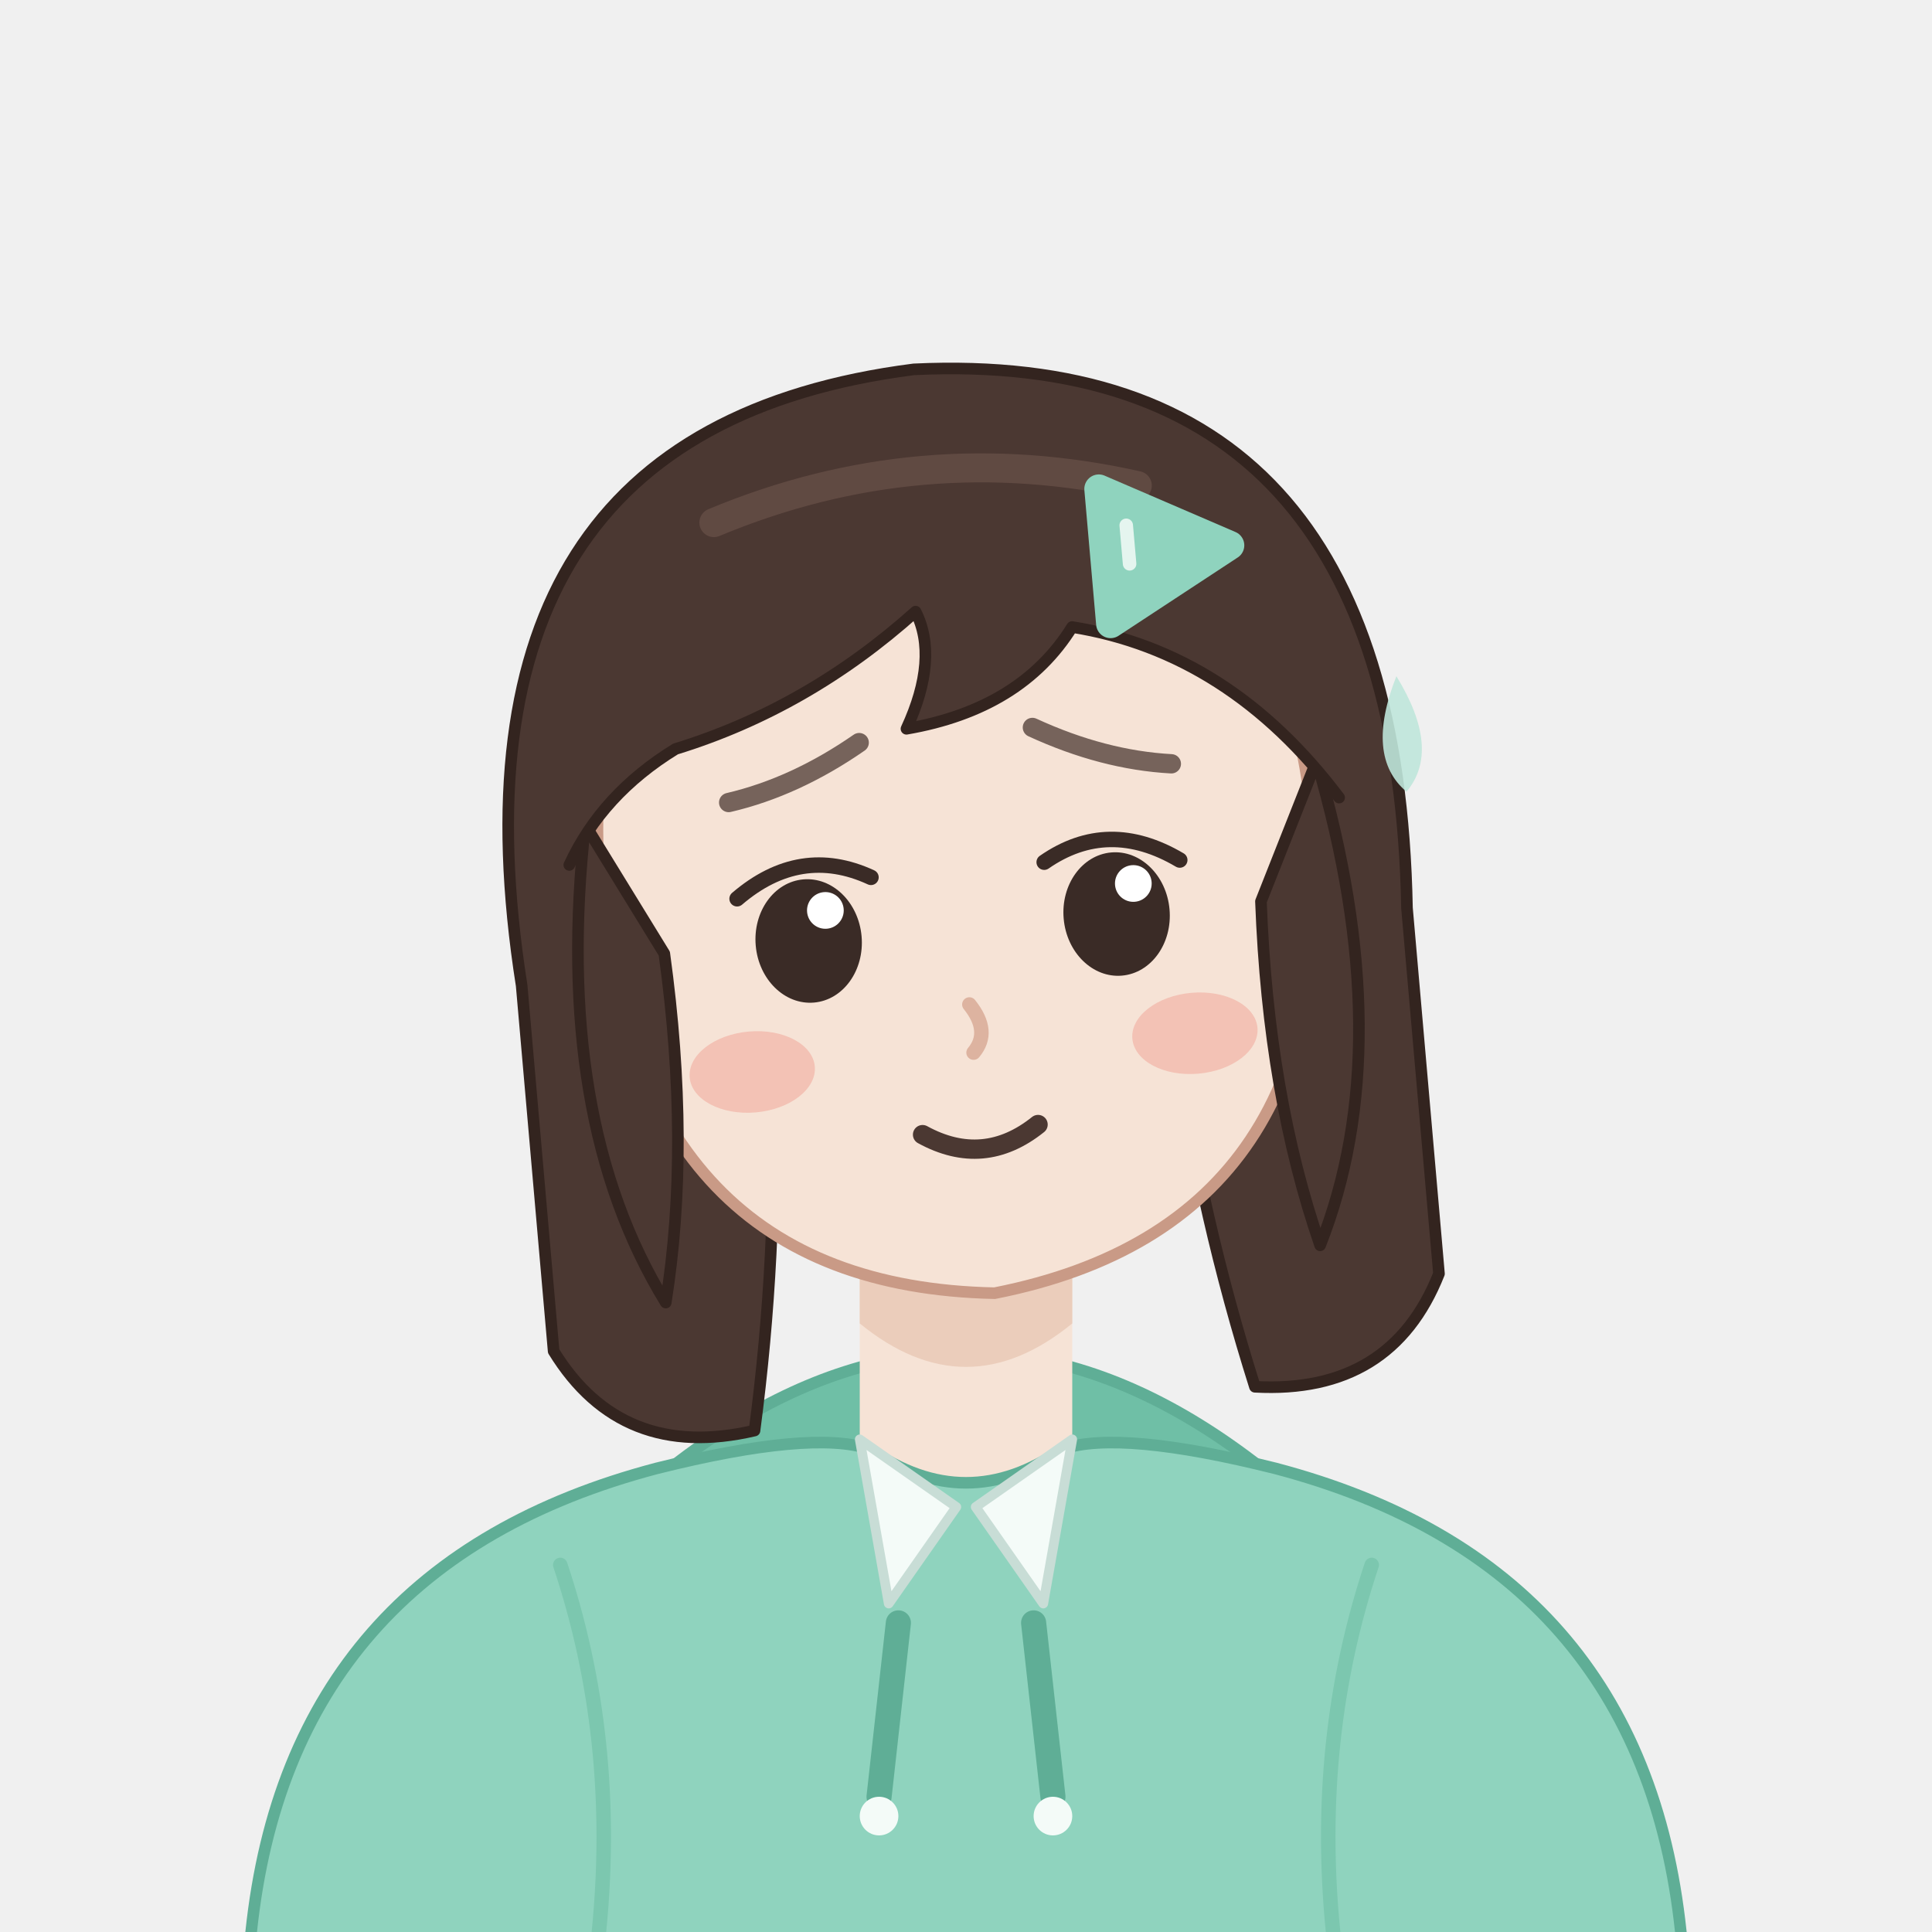
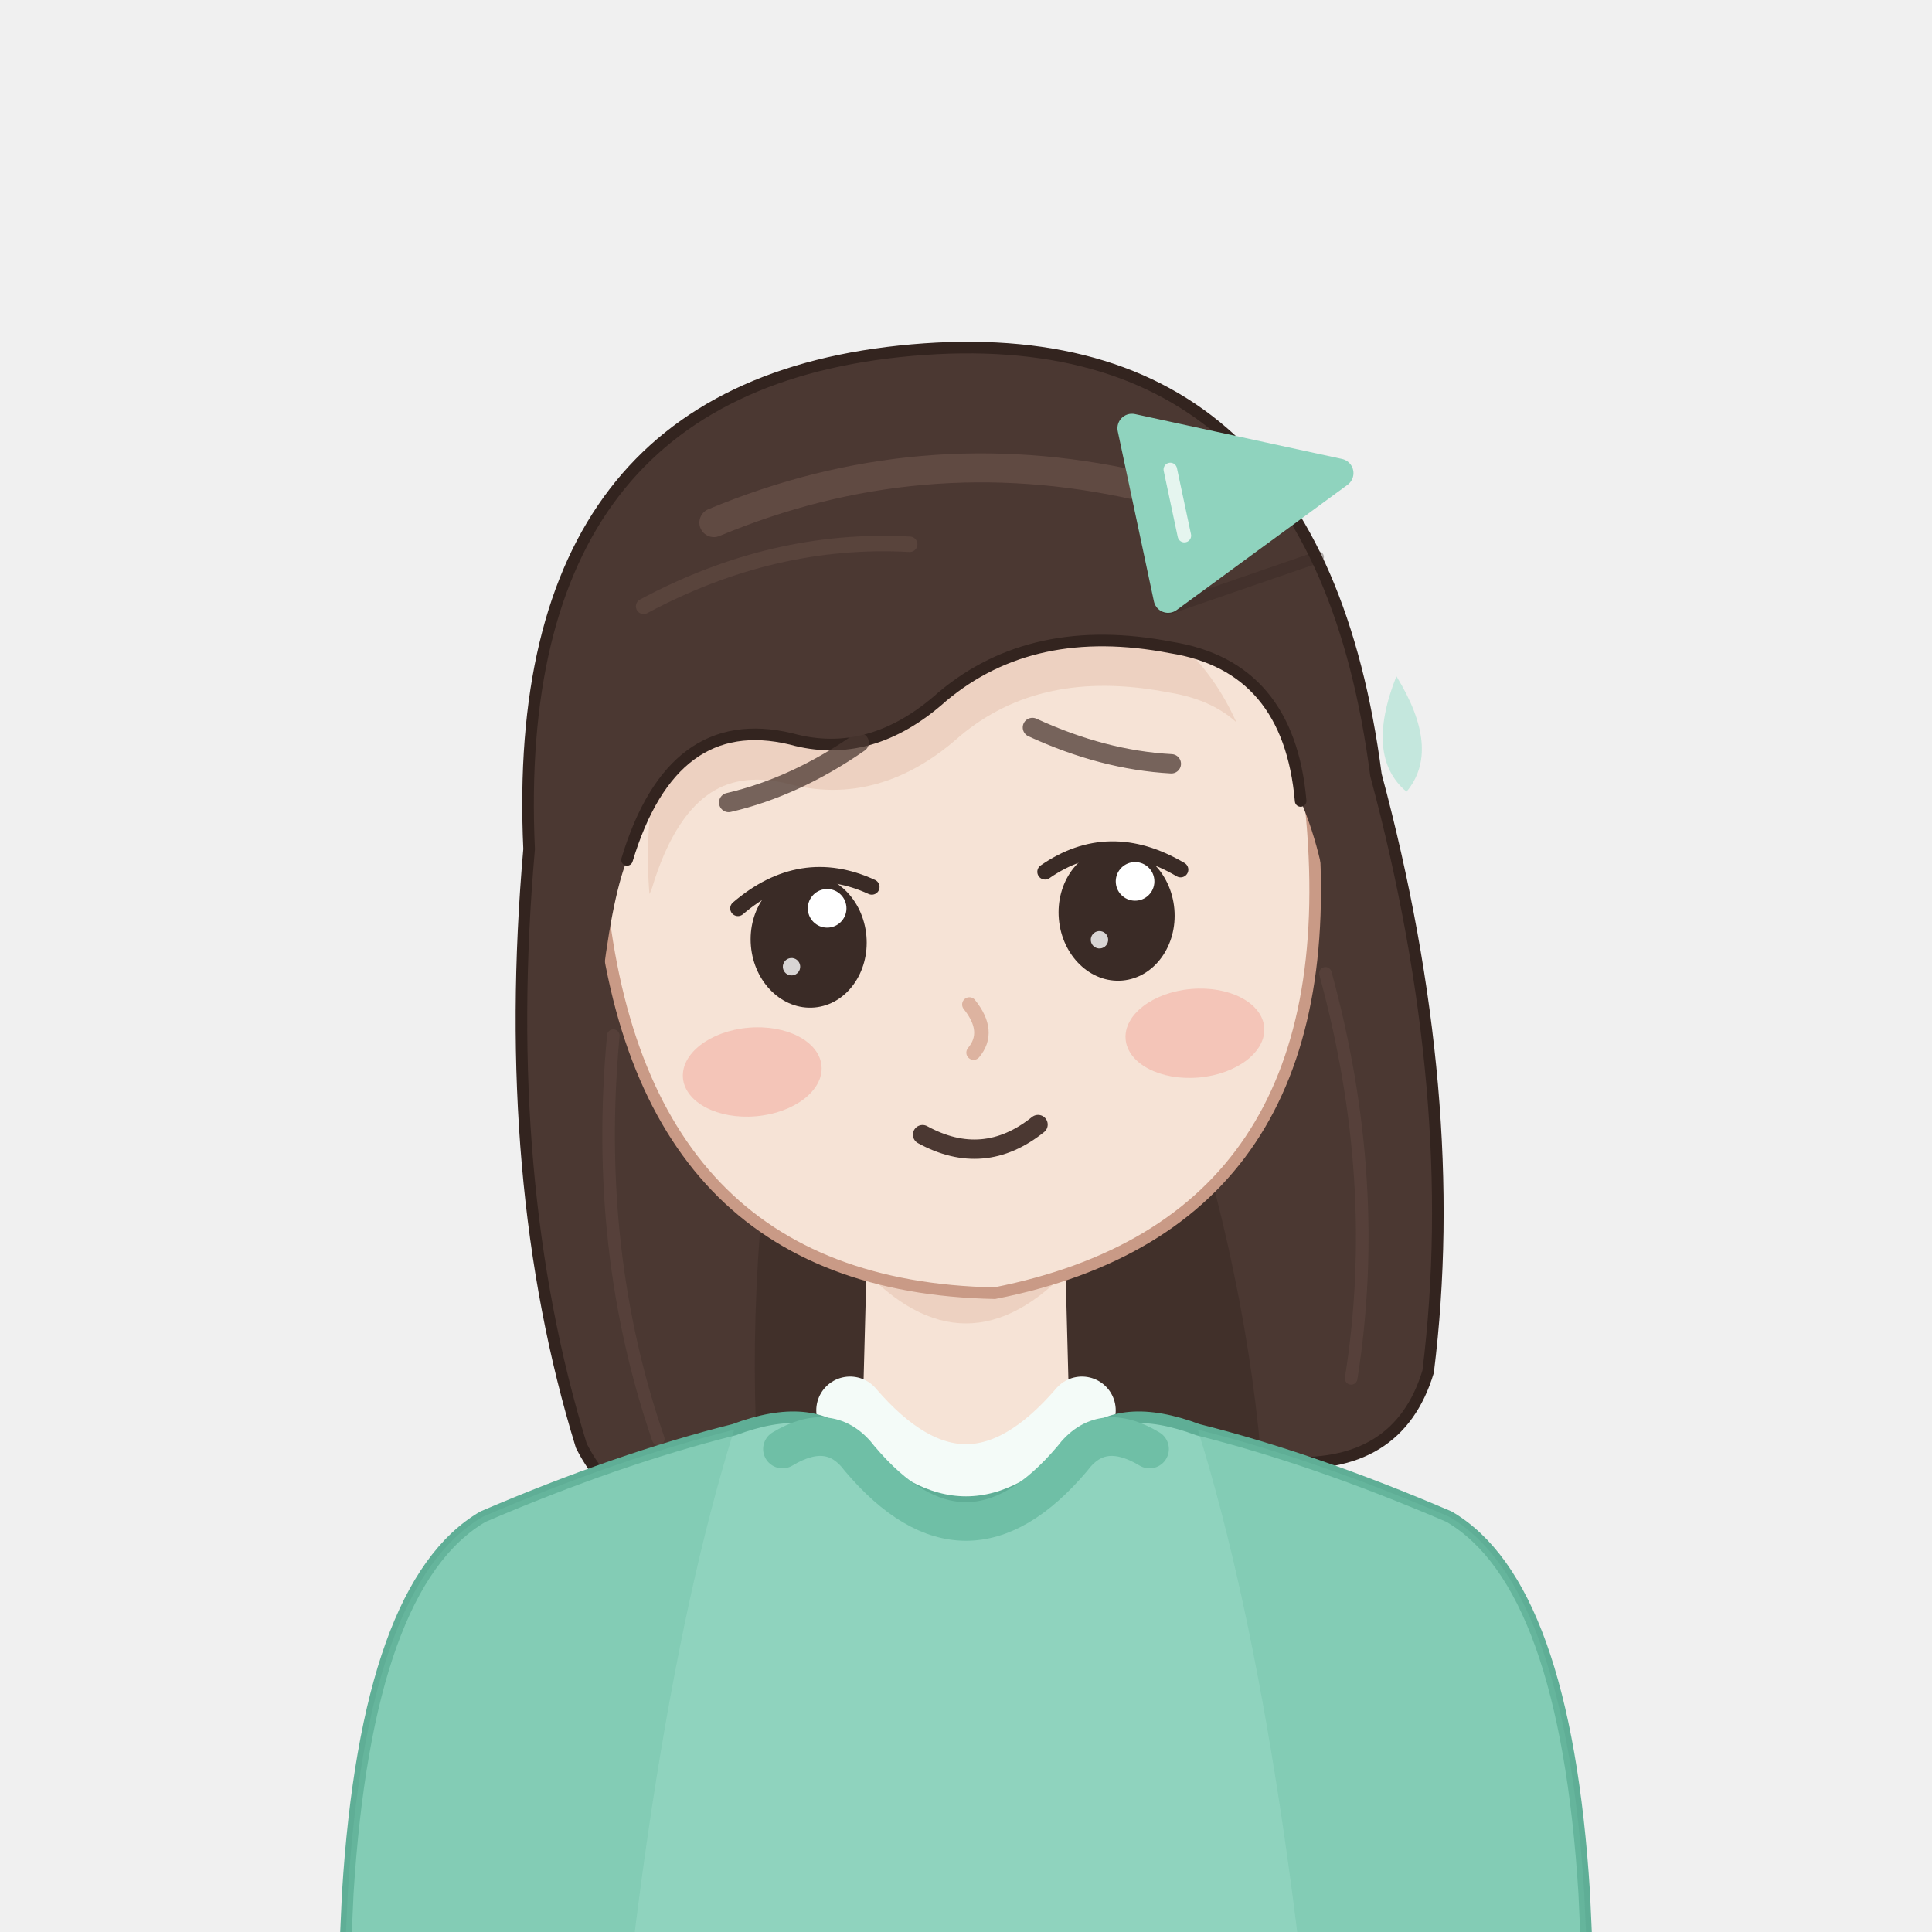
<svg width="400" height="400" viewBox="0 0 200 200">
  <defs>
    <clipPath id="pvClip">
      <path d="M116 60 L116 82 L134 71 Z" />
    </clipPath>
    <clipPath id="pvClipF">
-       <path d="M118 52 L118 66 L131 59 Z" />
+       <path d="M123 45 L123 63 L143 54 Z" />
    </clipPath>
  </defs>
-   <path d="M50 172 Q100 108 150 172 Z" fill="#6FBFA6" stroke="#5FAE96" stroke-width="1.2" />
  <g transform="rotate(-5 100 100)">
-     <path d="M54 98 Q50 40 100 38 Q150 40 146 98 L146 136 Q140 148 126 146 Q122 128 121 110 L79 110 Q78 128 74 146 Q60 148 54 136 Z" fill="#4B3832" stroke="#33241F" stroke-width="1.2" stroke-linejoin="round" />
+     <g>
+       <path d="M100 36 Q58 36 56 84 Q50 118 56 146 Q60 156 72 154 L128 154 Q140 156 144 146 Q150 118 144 84 Q142 36 100 36 Z" fill="#4B3832" stroke="#33241F" stroke-width="1.2" stroke-linejoin="round" />
+       <path d="M80 108 Q74 132 74 153 L126 153 Q126 132 120 108 Q100 116 80 108 Z" fill="#33241F" opacity="0.4" />
+       <path d="M63 104 Q59 126 64 146" stroke="#6A5149" stroke-width="1.3" fill="none" stroke-linecap="round" opacity="0.35" />
+       <path d="M137 104 Q141 126 136 146" stroke="#6A5149" stroke-width="1.3" fill="none" stroke-linecap="round" opacity="0.35" />
+     </g>
  </g>
-   <rect x="89" y="122" width="22" height="34" rx="6" fill="#F6E3D6" />
-   <path d="M89 128 Q100 139 111 128 L111 137 Q100 146 89 137 Z" fill="#EBCDBB" />
-   <path d="M22 240 L26 200 Q30 162 68 152 Q84 148 90 150 Q100 157 110 150 Q116 148 132 152 Q170 162 174 200 L178 240 Z" fill="#8FD3BE" stroke="#5FAE96" stroke-width="1.2" stroke-linejoin="round" />
-   <path d="M58 162 Q64 180 62 200 L61 240" stroke="#7CC7AF" stroke-width="1.5" fill="none" stroke-linecap="round" />
-   <path d="M142 162 Q136 180 138 200 L139 240" stroke="#7CC7AF" stroke-width="1.5" fill="none" stroke-linecap="round" />
-   <path d="M89 149 L99 156 L92 166 Z" fill="#F4FBF8" stroke="#C8DDD6" stroke-width="1" stroke-linejoin="round" />
-   <path d="M111 149 L101 156 L108 166 Z" fill="#F4FBF8" stroke="#C8DDD6" stroke-width="1" stroke-linejoin="round" />
-   <path d="M93 168 L91 186" stroke="#5FAE96" stroke-width="2.6" stroke-linecap="round" />
-   <path d="M107 168 L109 186" stroke="#5FAE96" stroke-width="2.6" stroke-linecap="round" />
-   <circle cx="91" cy="188" r="2" fill="#F4FBF8" />
-   <circle cx="109" cy="188" r="2" fill="#F4FBF8" />
+   <path d="M90 120 L110 120 L111 158 L89 158 Z" fill="#F6E3D6" />
+   <path d="M89 126 Q100 138 111 126 L111 131 Q100 143 89 131 Z" fill="#EBCDBB" opacity="0.8" />
+   <path d="M88 146 Q100 160 112 146" stroke="#F4FBF8" stroke-width="7" fill="none" stroke-linecap="round" />
+   <path d="M34 240 L36 196 Q38 164 50 157 Q64 151 76 148 Q84 145 88 149 Q100 162 112 149 Q116 145 124 148 Q136 151 150 157 Q162 164 164 196 L166 240 Z" fill="#8FD3BE" stroke="#5FAE96" stroke-width="1.2" stroke-linejoin="round" />
+   <path d="M36 196 Q38 164 50 157 Q64 151 76 148 Q66 180 62 240 L34 240 Z" fill="#6FBFA6" opacity="0.38" />
+   <path d="M164 196 Q162 164 150 157 Q136 151 124 148 Q134 180 138 240 L166 240 Z" fill="#6FBFA6" opacity="0.38" />
+   <path d="M81 150 Q86 147 89 151 Q100 164 111 151 Q114 147 119 150" stroke="#6FBFA6" stroke-width="4" fill="none" stroke-linecap="round" stroke-linejoin="round" />
  <g transform="rotate(-5 100 100)">
    <path d="M63 88 Q63 130 100 134 Q137 130 137 88 Q137 52 100 52 Q63 52 63 88 Z" fill="#F6E3D6" stroke="#C99A86" stroke-width="1.2" />
-     <path d="M62 82 Q56 112 66 132 Q70 116 69 96 Z" fill="#4B3832" stroke="#33241F" stroke-width="1.2" stroke-linejoin="round" />
-     <path d="M138 82 Q144 112 134 132 Q130 116 131 96 Z" fill="#4B3832" stroke="#33241F" stroke-width="1.2" stroke-linejoin="round" />
-     <path d="M60 86 Q58 44 100 42 Q142 44 140 86 Q130 70 114 66 Q108 74 96 75 Q100 68 98 63 Q86 72 72 75 Q64 79 60 86 Z" fill="#4B3832" />
-     <path d="M140 86 Q130 70 114 66 Q108 74 96 75 Q100 68 98 63 Q86 72 72 75 Q64 79 60 86" fill="none" stroke="#33241F" stroke-width="1.2" stroke-linejoin="round" stroke-linecap="round" />
+     <clipPath id="faceClipF">
+       <path d="M68 88 Q68 126 100 130 Q132 126 132 88 Q132 58 100 58 Q68 58 68 88 Z" />
+     </clipPath>
+     <path d="M62 100 Q56 44 100 42 Q144 44 138 100 Q138 92 136 86 Q136 72 124 69 Q110 65 100 72 Q92 78 84 75 Q72 71 66 86 Q64 90 62 100 Z" fill="#4B3832" />
    <path d="M78 52 Q100 45 122 52" stroke="#6A5149" stroke-width="3" fill="none" stroke-linecap="round" opacity="0.7" />
-     <path d="M118 52 L118 66 L131 59 Z" fill="#8FD3BE" stroke="#8FD3BE" stroke-width="3" stroke-linejoin="round" />
-     <path d="M120.5 56 L120.5 60" stroke="#F4FBF8" stroke-width="1.4" stroke-linecap="round" opacity="0.85" />
+     <path d="M70 60 Q84 54 98 56" stroke="#6A5149" stroke-width="1.6" fill="none" stroke-linecap="round" opacity="0.45" />
+     <g>
+       <path d="M136 86 Q136 72 124 69 Q110 65 100 72 Q92 78 84 75 Q72 71 66 86" fill="none" stroke="#EBCDBB" stroke-width="5" stroke-linejoin="round" stroke-linecap="round" opacity="0.8" transform="translate(0 2.2)" clip-path="url(#faceClipF)" />
+       <path d="M140 92 Q138 88 136 86 Q136 72 124 69 Q110 65 100 72 Q92 78 84 75 Q72 71 66 86 Q64 88 60 92 L66 66 L134 66 Z" fill="#4B3832" />
+       <path d="M136 86 Q136 72 124 69 Q110 65 100 72 Q92 78 84 75 Q72 71 66 86" fill="none" stroke="#33241F" stroke-width="1.2" stroke-linejoin="round" stroke-linecap="round" />
+       <path d="M124 65 L140 61" stroke="#33241F" stroke-width="1.2" stroke-linecap="round" opacity="0.35" />
+       <g transform="rotate(-7 131 54)">
+         <path d="M123 45 L123 63 L143 54 Z" fill="#8FD3BE" stroke="#8FD3BE" stroke-width="3" stroke-linejoin="round" />
+         <path d="M126 50 L126 57" stroke="#F4FBF8" stroke-width="1.4" stroke-linecap="round" opacity="0.85" />
+       </g>
+     </g>
    <path d="M77 81 Q84 80 91 76" stroke="#4B3832" stroke-width="2" fill="none" stroke-linecap="round" opacity="0.75" />
    <path d="M109 76 Q116 80 123 81" stroke="#4B3832" stroke-width="2" fill="none" stroke-linecap="round" opacity="0.75" />
-     <ellipse cx="84" cy="96" rx="5.5" ry="6.4" fill="#3A2B26" />
-     <ellipse cx="116" cy="96" rx="5.5" ry="6.4" fill="#3A2B26" />
-     <circle cx="86" cy="93" r="1.9" fill="#FFFFFF" />
-     <circle cx="118" cy="93" r="1.9" fill="#FFFFFF" />
-     <path d="M77 91 Q84 86 91 90" stroke="#3A2B26" stroke-width="1.6" fill="none" stroke-linecap="round" />
-     <path d="M109 90 Q116 86 123 91" stroke="#3A2B26" stroke-width="1.6" fill="none" stroke-linecap="round" />
-     <ellipse cx="77" cy="109" rx="6.5" ry="4.2" fill="#F2B3A6" opacity="0.7" />
-     <ellipse cx="123" cy="109" rx="6.5" ry="4.2" fill="#F2B3A6" opacity="0.7" />
+     <ellipse cx="84" cy="96" rx="6" ry="6.91" fill="#3A2B26" />
+     <ellipse cx="116" cy="96" rx="6" ry="6.91" fill="#3A2B26" />
+     <circle cx="86.2" cy="92.8" r="2" fill="#FFFFFF" />
+     <circle cx="118.2" cy="92.8" r="2" fill="#FFFFFF" />
+     <circle cx="82" cy="98.5" r="0.9" fill="#FFFFFF" opacity="0.8" />
+     <circle cx="114" cy="98.5" r="0.9" fill="#FFFFFF" opacity="0.8" />
+     <path d="M77 92 Q84 87 91 91" stroke="#3A2B26" stroke-width="1.6" fill="none" stroke-linecap="round" />
+     <path d="M109 91 Q116 87 123 92" stroke="#3A2B26" stroke-width="1.6" fill="none" stroke-linecap="round" />
+     <ellipse cx="77" cy="109" rx="7.2" ry="4.6" fill="#F2B3A6" opacity="0.62" />
+     <ellipse cx="123" cy="109" rx="7.2" ry="4.6" fill="#F2B3A6" opacity="0.62" />
    <path d="M100 104 Q102 107 100 109" stroke="#DDB3A0" stroke-width="1.5" fill="none" stroke-linecap="round" />
    <path d="M94 117 Q100 121 106 117" stroke="#4B3832" stroke-width="2" fill="none" stroke-linecap="round" />
    <path d="M147 74 Q151 82 147 86 Q143 82 147 74 Z" fill="#BFE6DA" opacity="0.9" />
  </g>
</svg>
